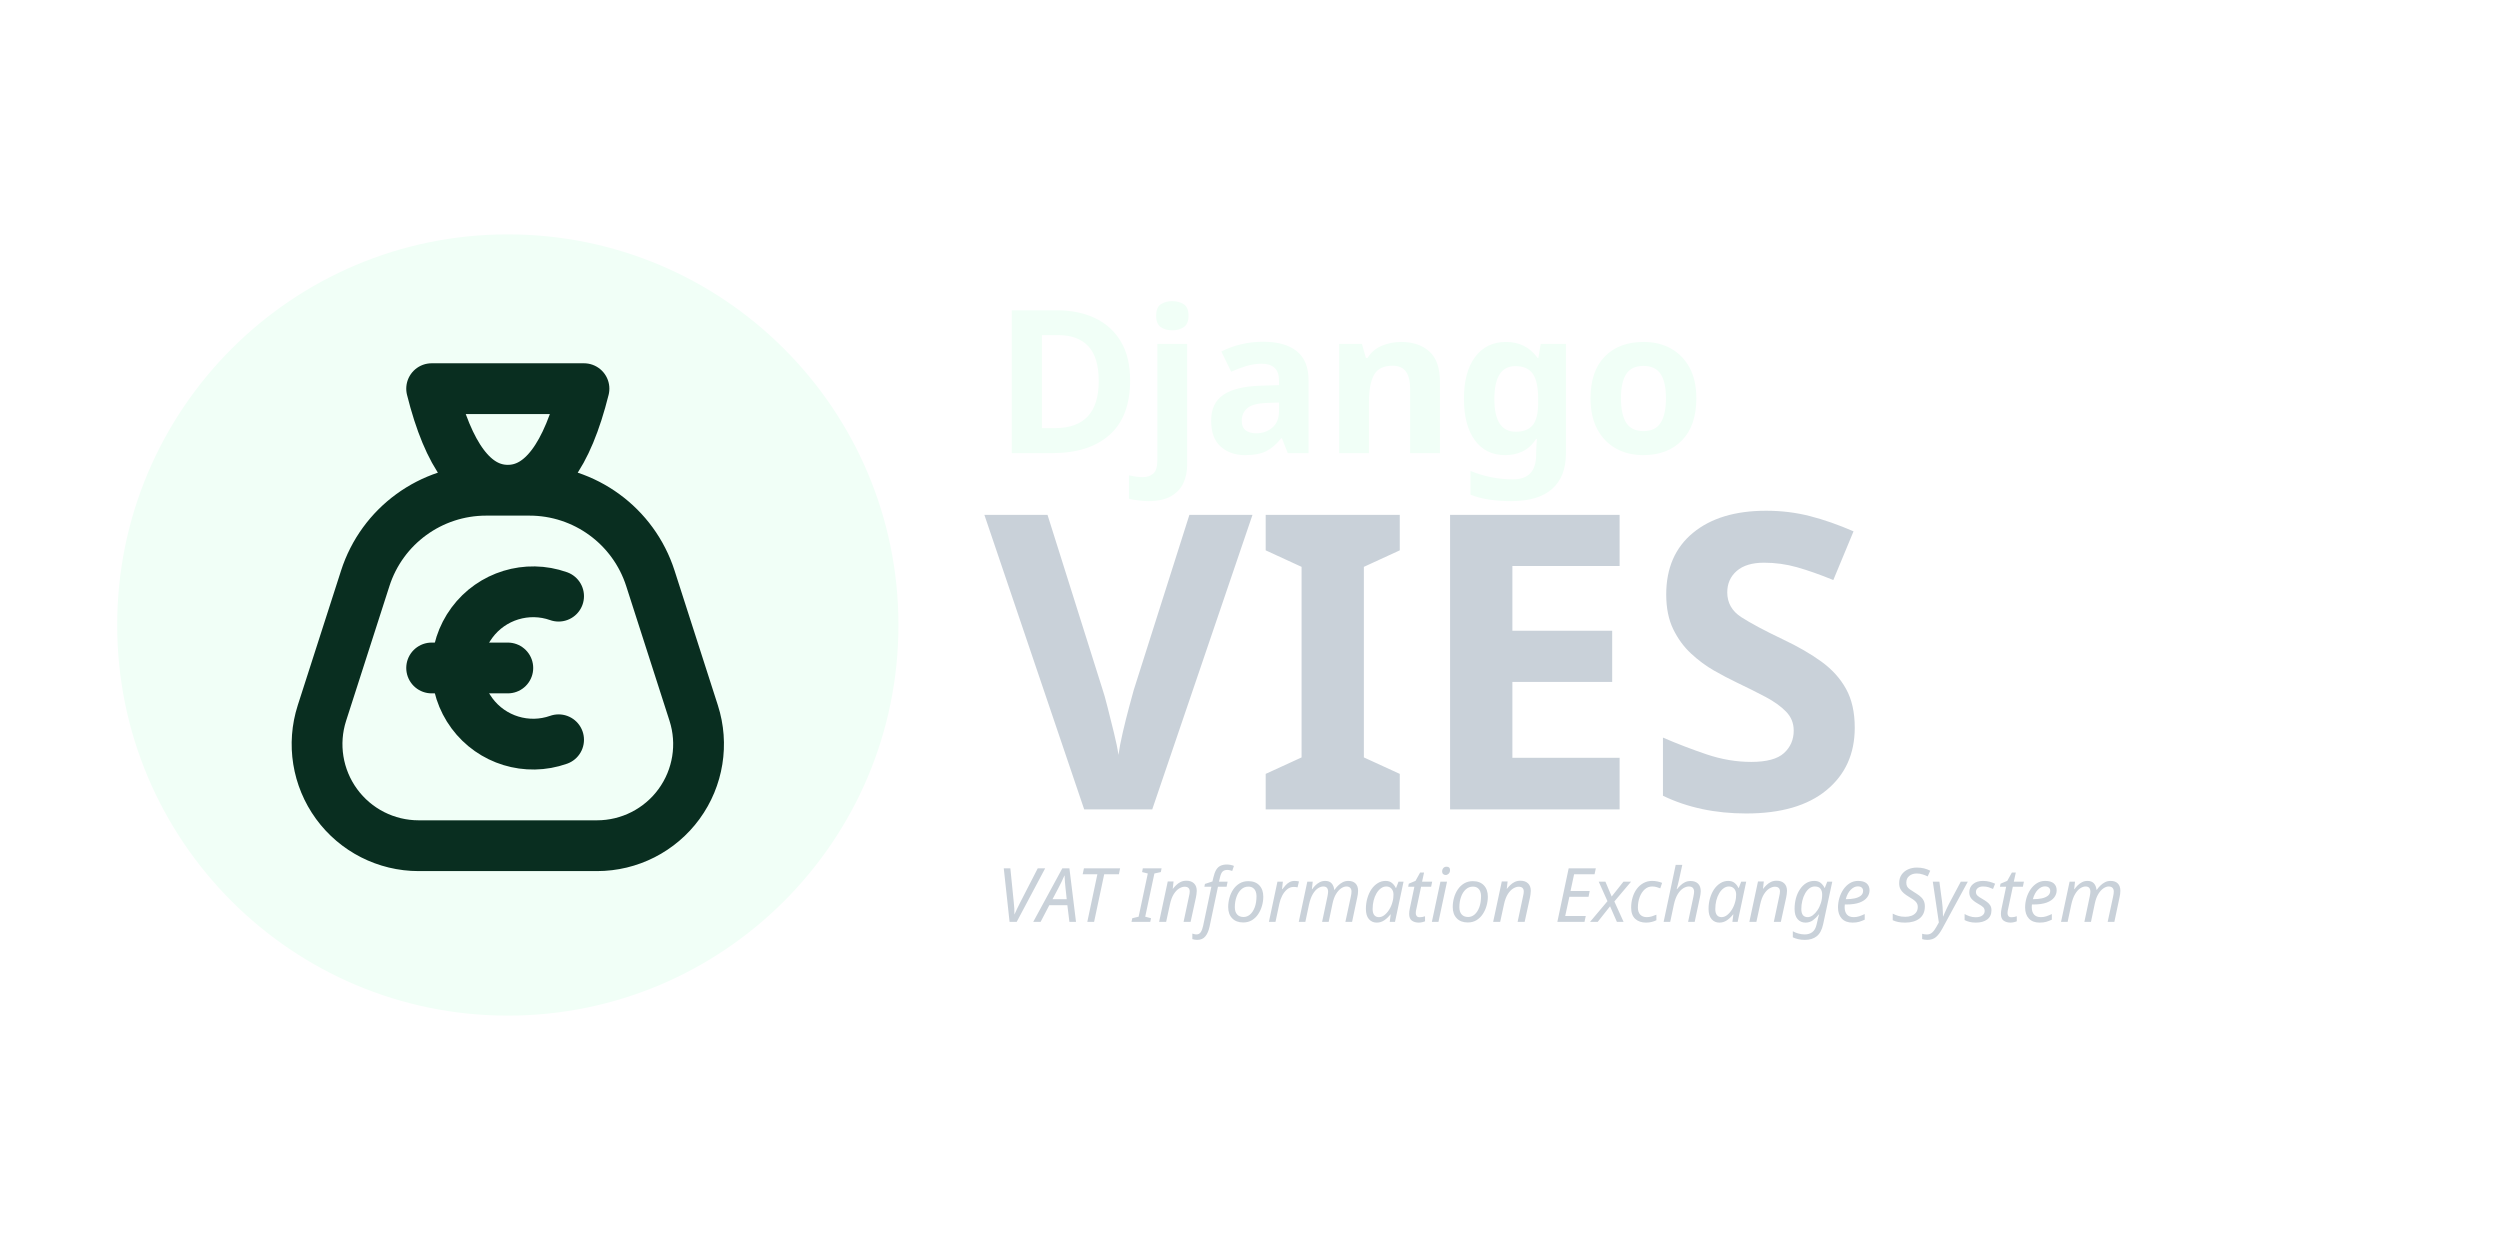
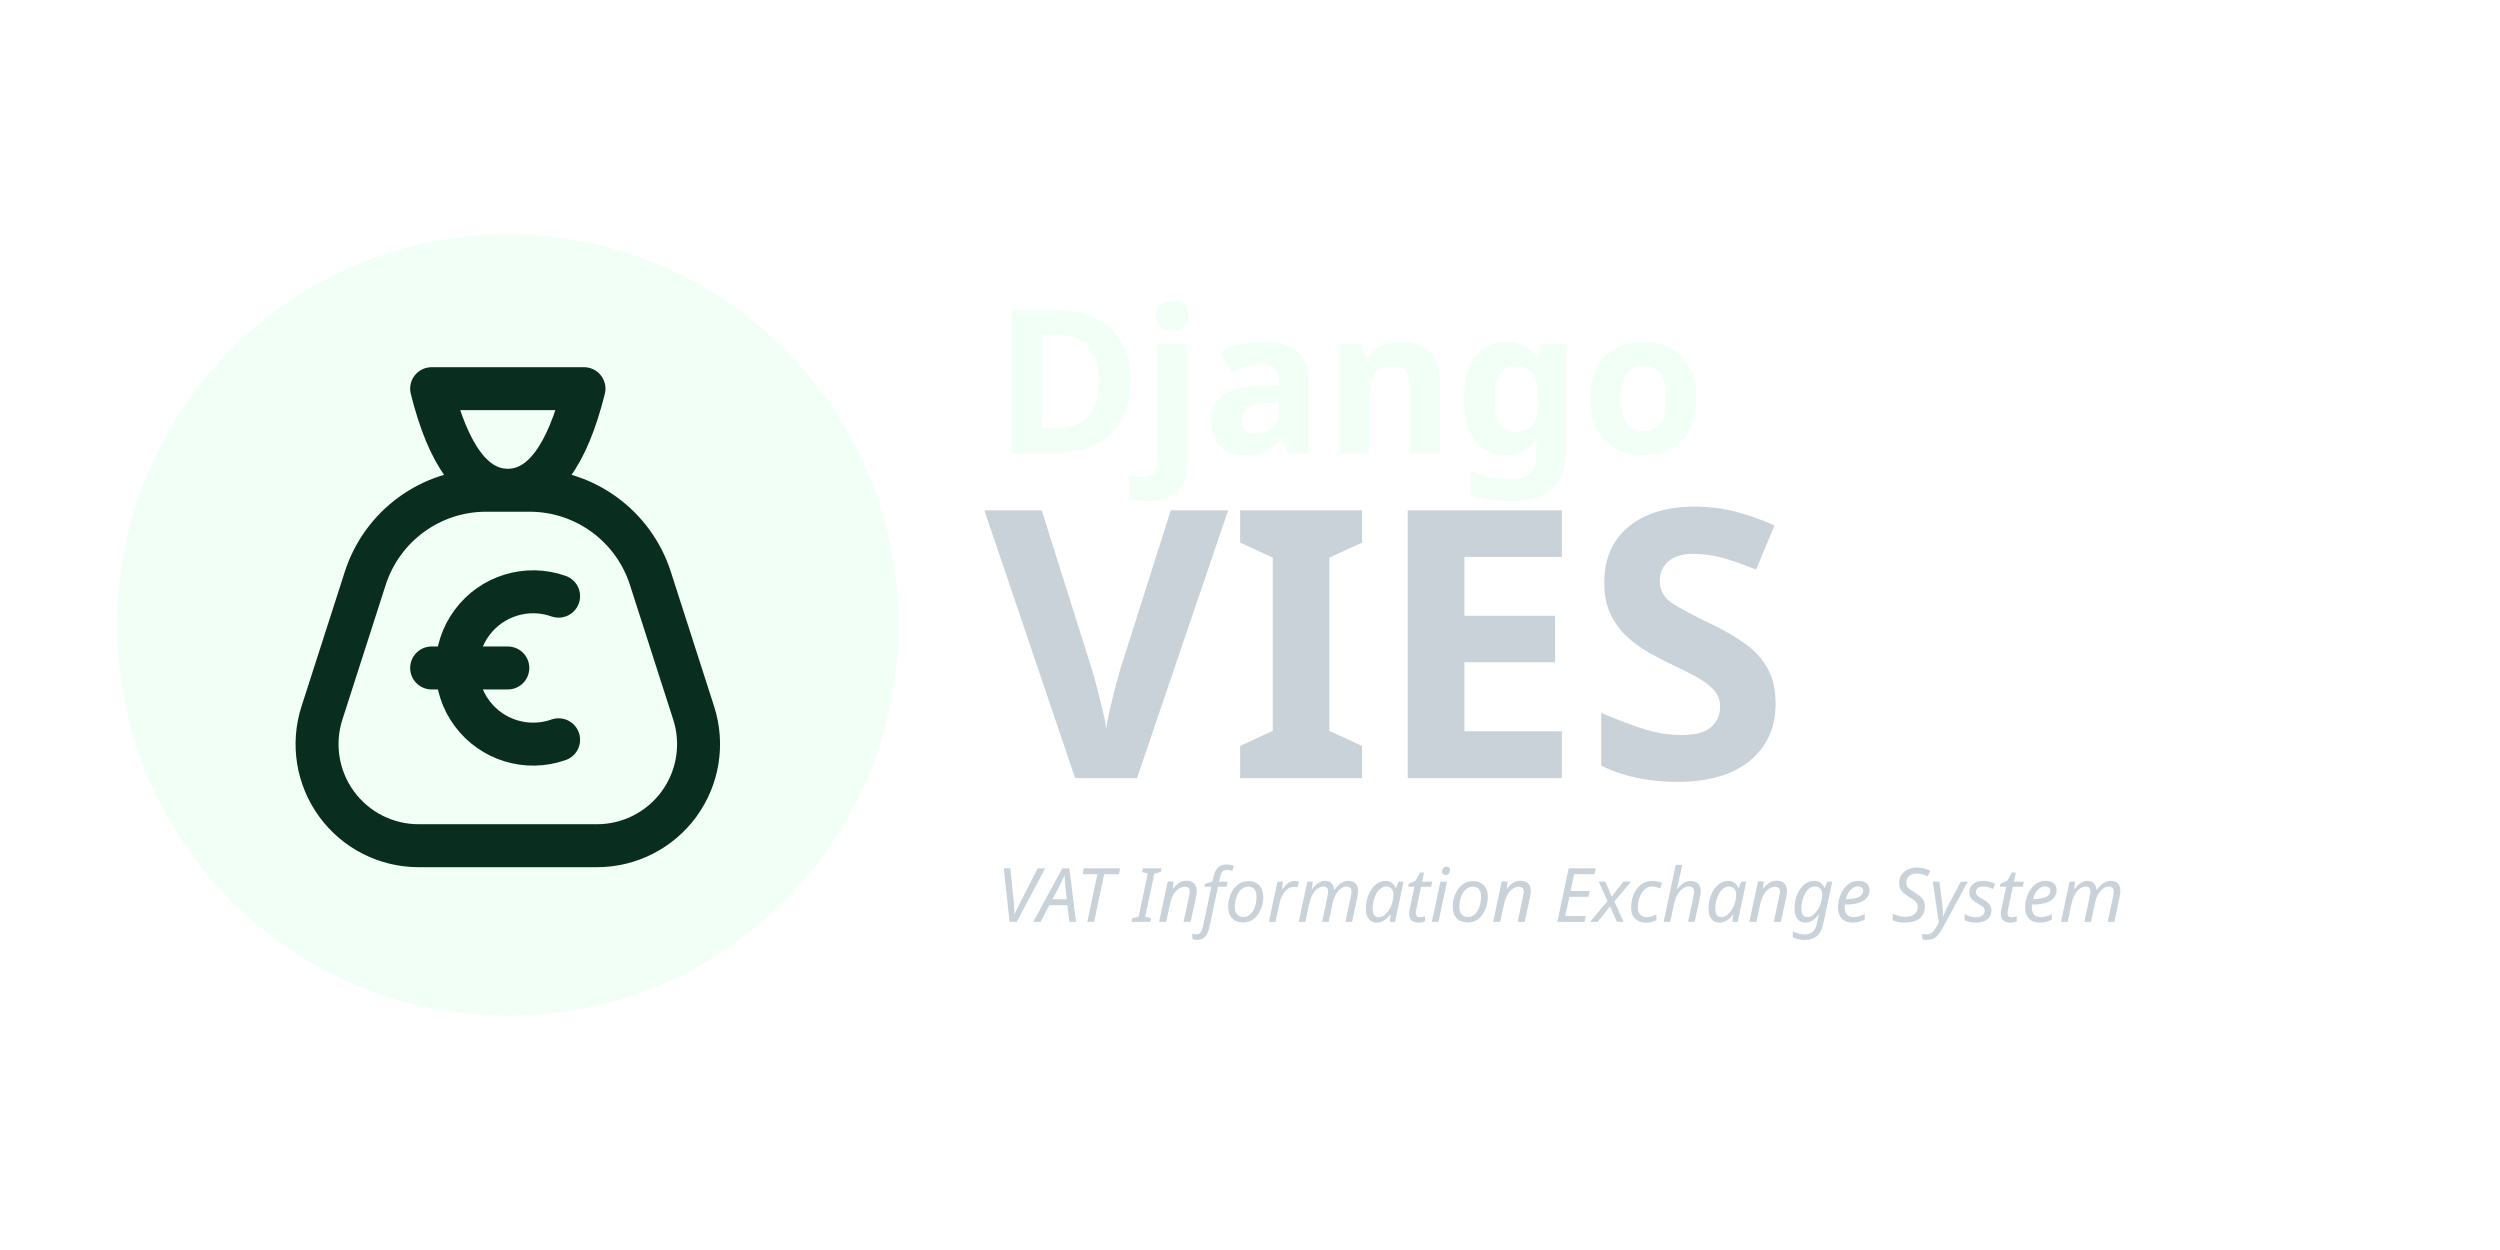
<svg xmlns="http://www.w3.org/2000/svg" width="640" height="320" font-family="Segoe UI, system-ui, sans-serif" viewBox="0 0 1280 640">
  <circle cx="260" cy="320" r="200" fill="#f1fff7" />
  <g fill="none" stroke="#092e20" stroke-linecap="round" stroke-linejoin="round" stroke-width="2">
-     <path stroke="none" d="M104 160h312v312H104z" />
-     <path stroke-width="26" d="M214.331 433h91.338a52 52 0 0 0 49.504-67.912l-22.178-68.978a65 65 0 0 0-61.88-45.11h-22.23a65 65 0 0 0-61.88 45.11l-22.178 68.978A52 52 0 0 0 214.331 433M299 199q-13 52-39 52t-39-52zm-39 143h-39" />
-     <path stroke-width="26" d="M286 305.236a39 39 0 1 0 0 73.528" />
+     <path stroke-width="22" d="M214.331 433h91.338a52 52 0 0 0 49.504-67.912l-22.178-68.978a65 65 0 0 0-61.88-45.11h-22.23a65 65 0 0 0-61.88 45.11l-22.178 68.978A52 52 0 0 0 214.331 433M299 199q-13 52-39 52t-39-52zm-39 143h-39" />
+     <path stroke-width="22" d="M286 305.236a39 39 0 1 0 0 73.528" />
  </g>
  <text x="243" y="70" fill="#f1fff7" font-size="64" font-weight="bold" transform="matrix(1.6 0 0 1.6 120 120)">
        Django
    </text>
-   <text x="240" y="184" fill="#c9d1d9" font-size="132" font-weight="bold" transform="matrix(1.6 0 0 1.6 120 120)">
+   <text x="240" y="174" fill="#c9d1d9" font-size="120" font-weight="bold" transform="matrix(1.6 0 0 1.6 120 120)">
        VIES
    </text>
  <text x="244" y="220" fill="#c9d1d9" font-size="24" font-style="italic" transform="matrix(1.6 0 0 1.6 120 120)">
        VAT Information Exchange System
    </text>
</svg>
